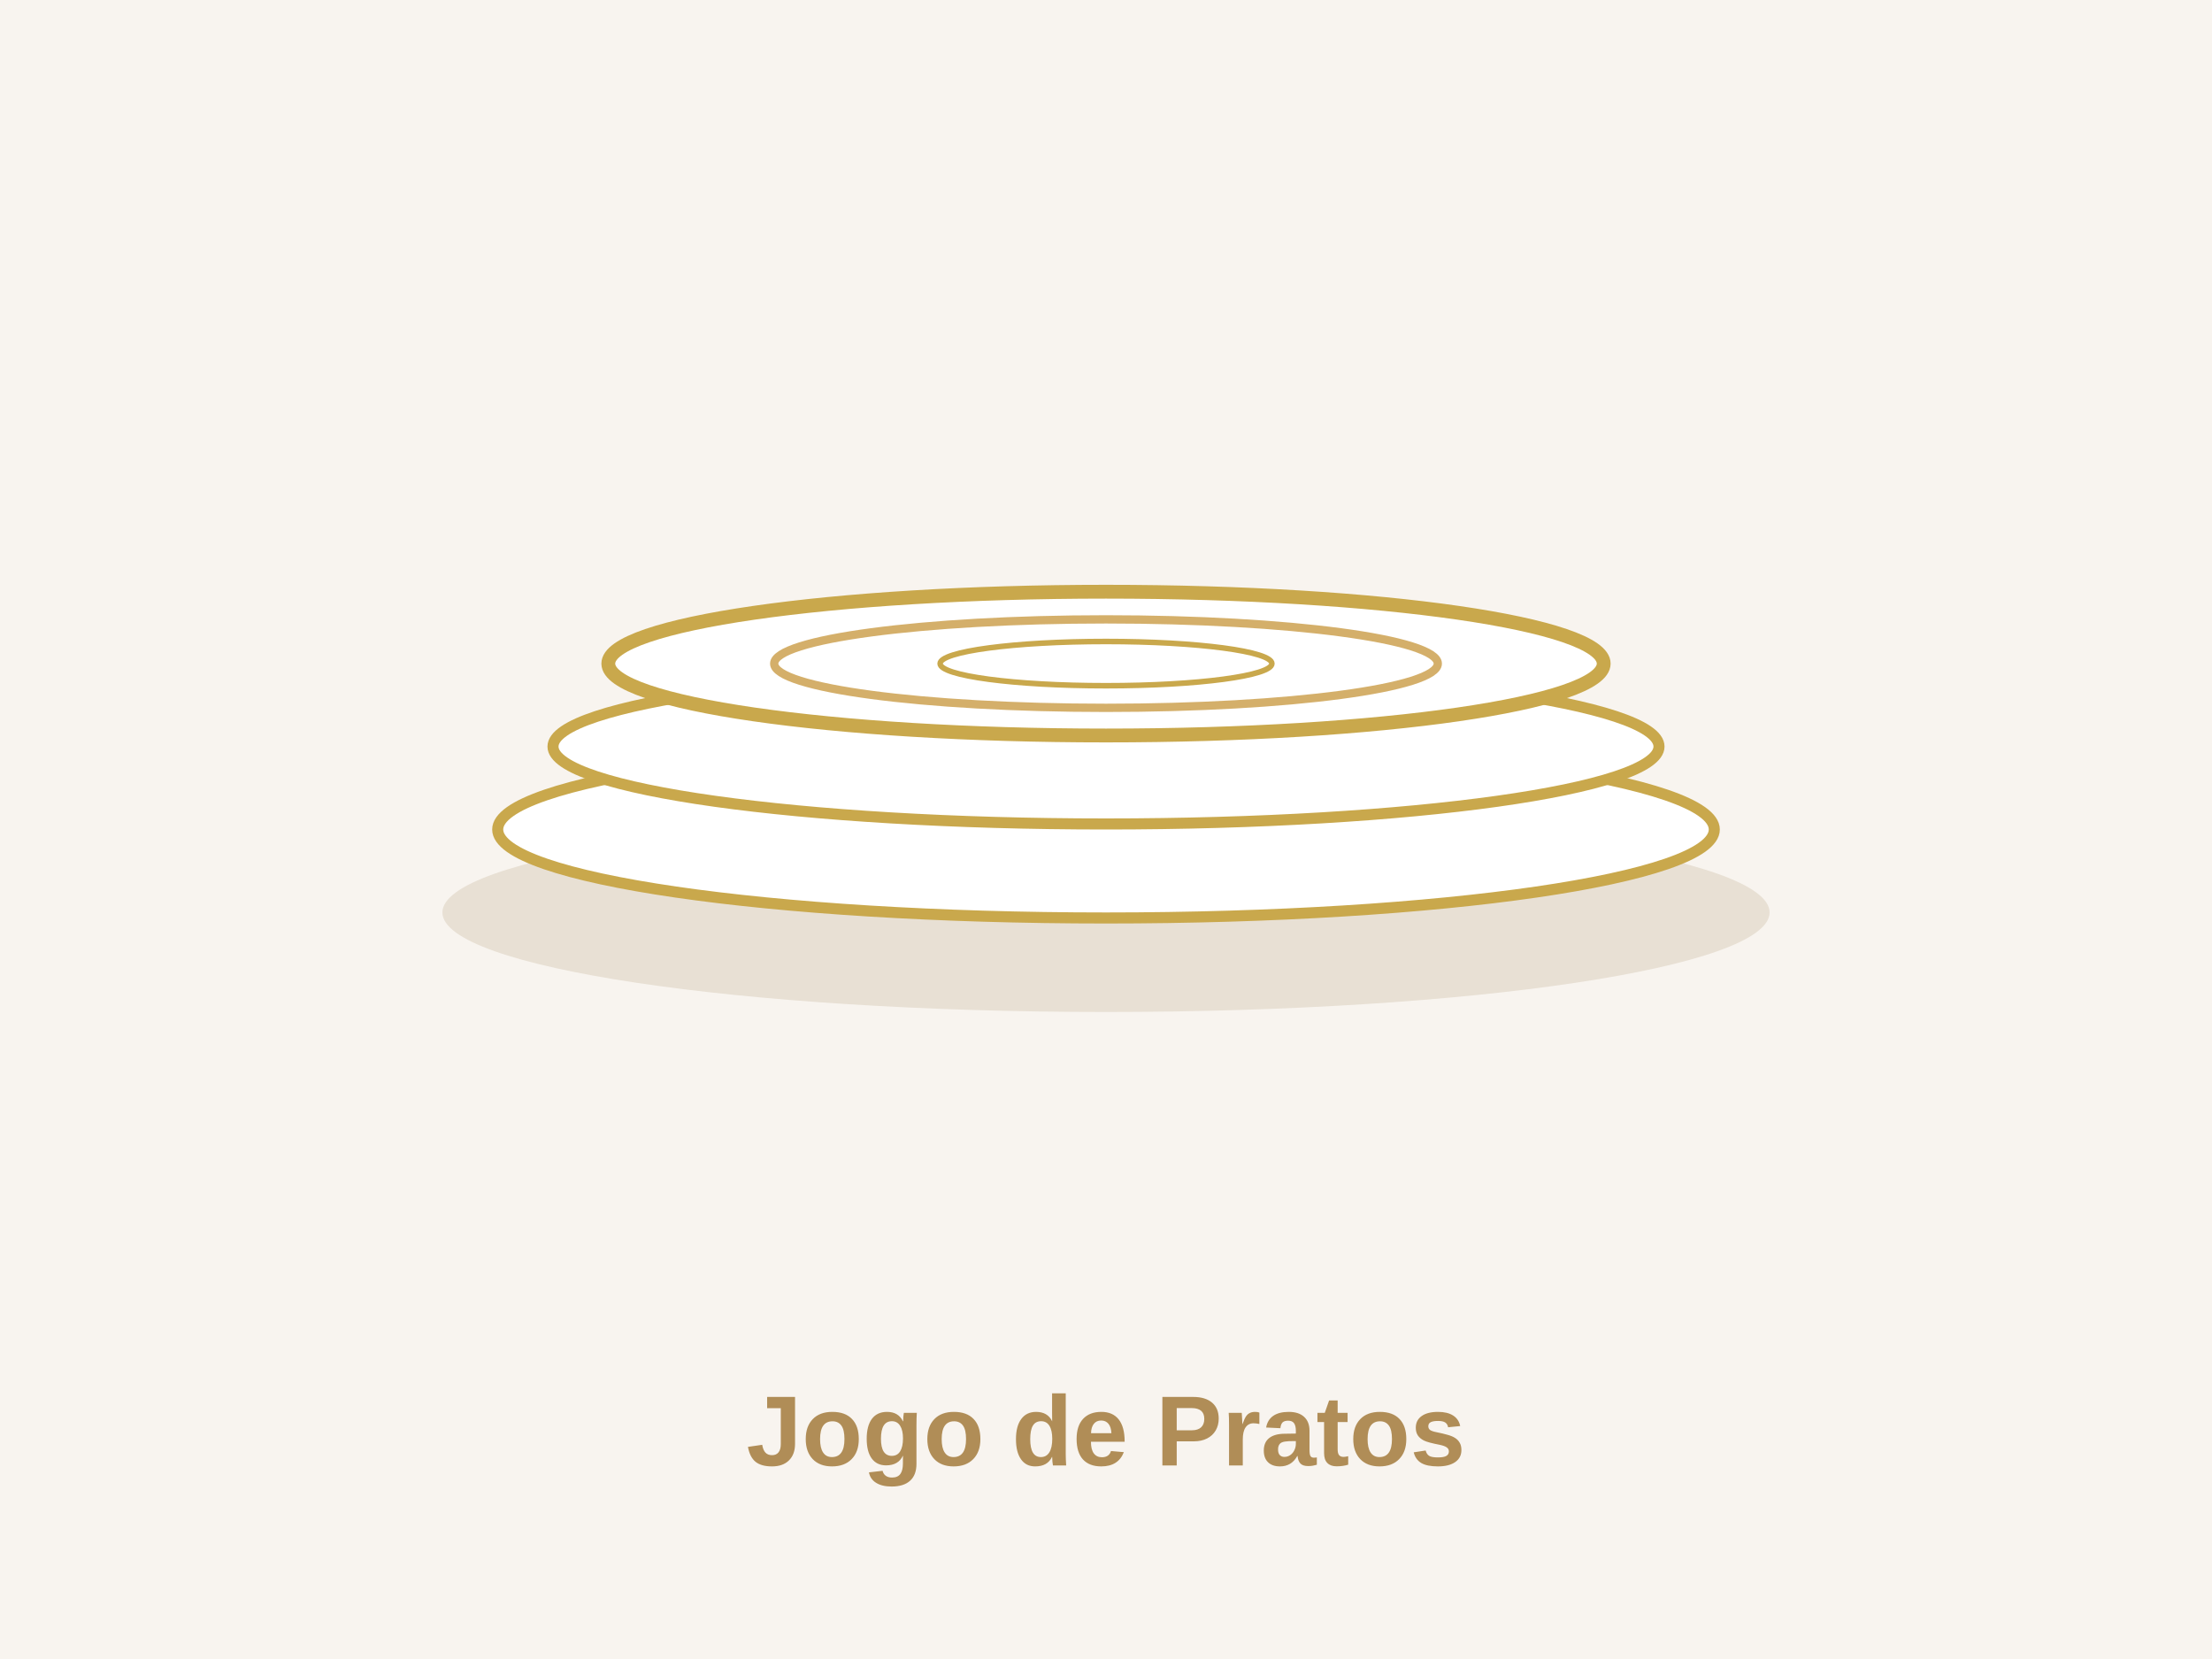
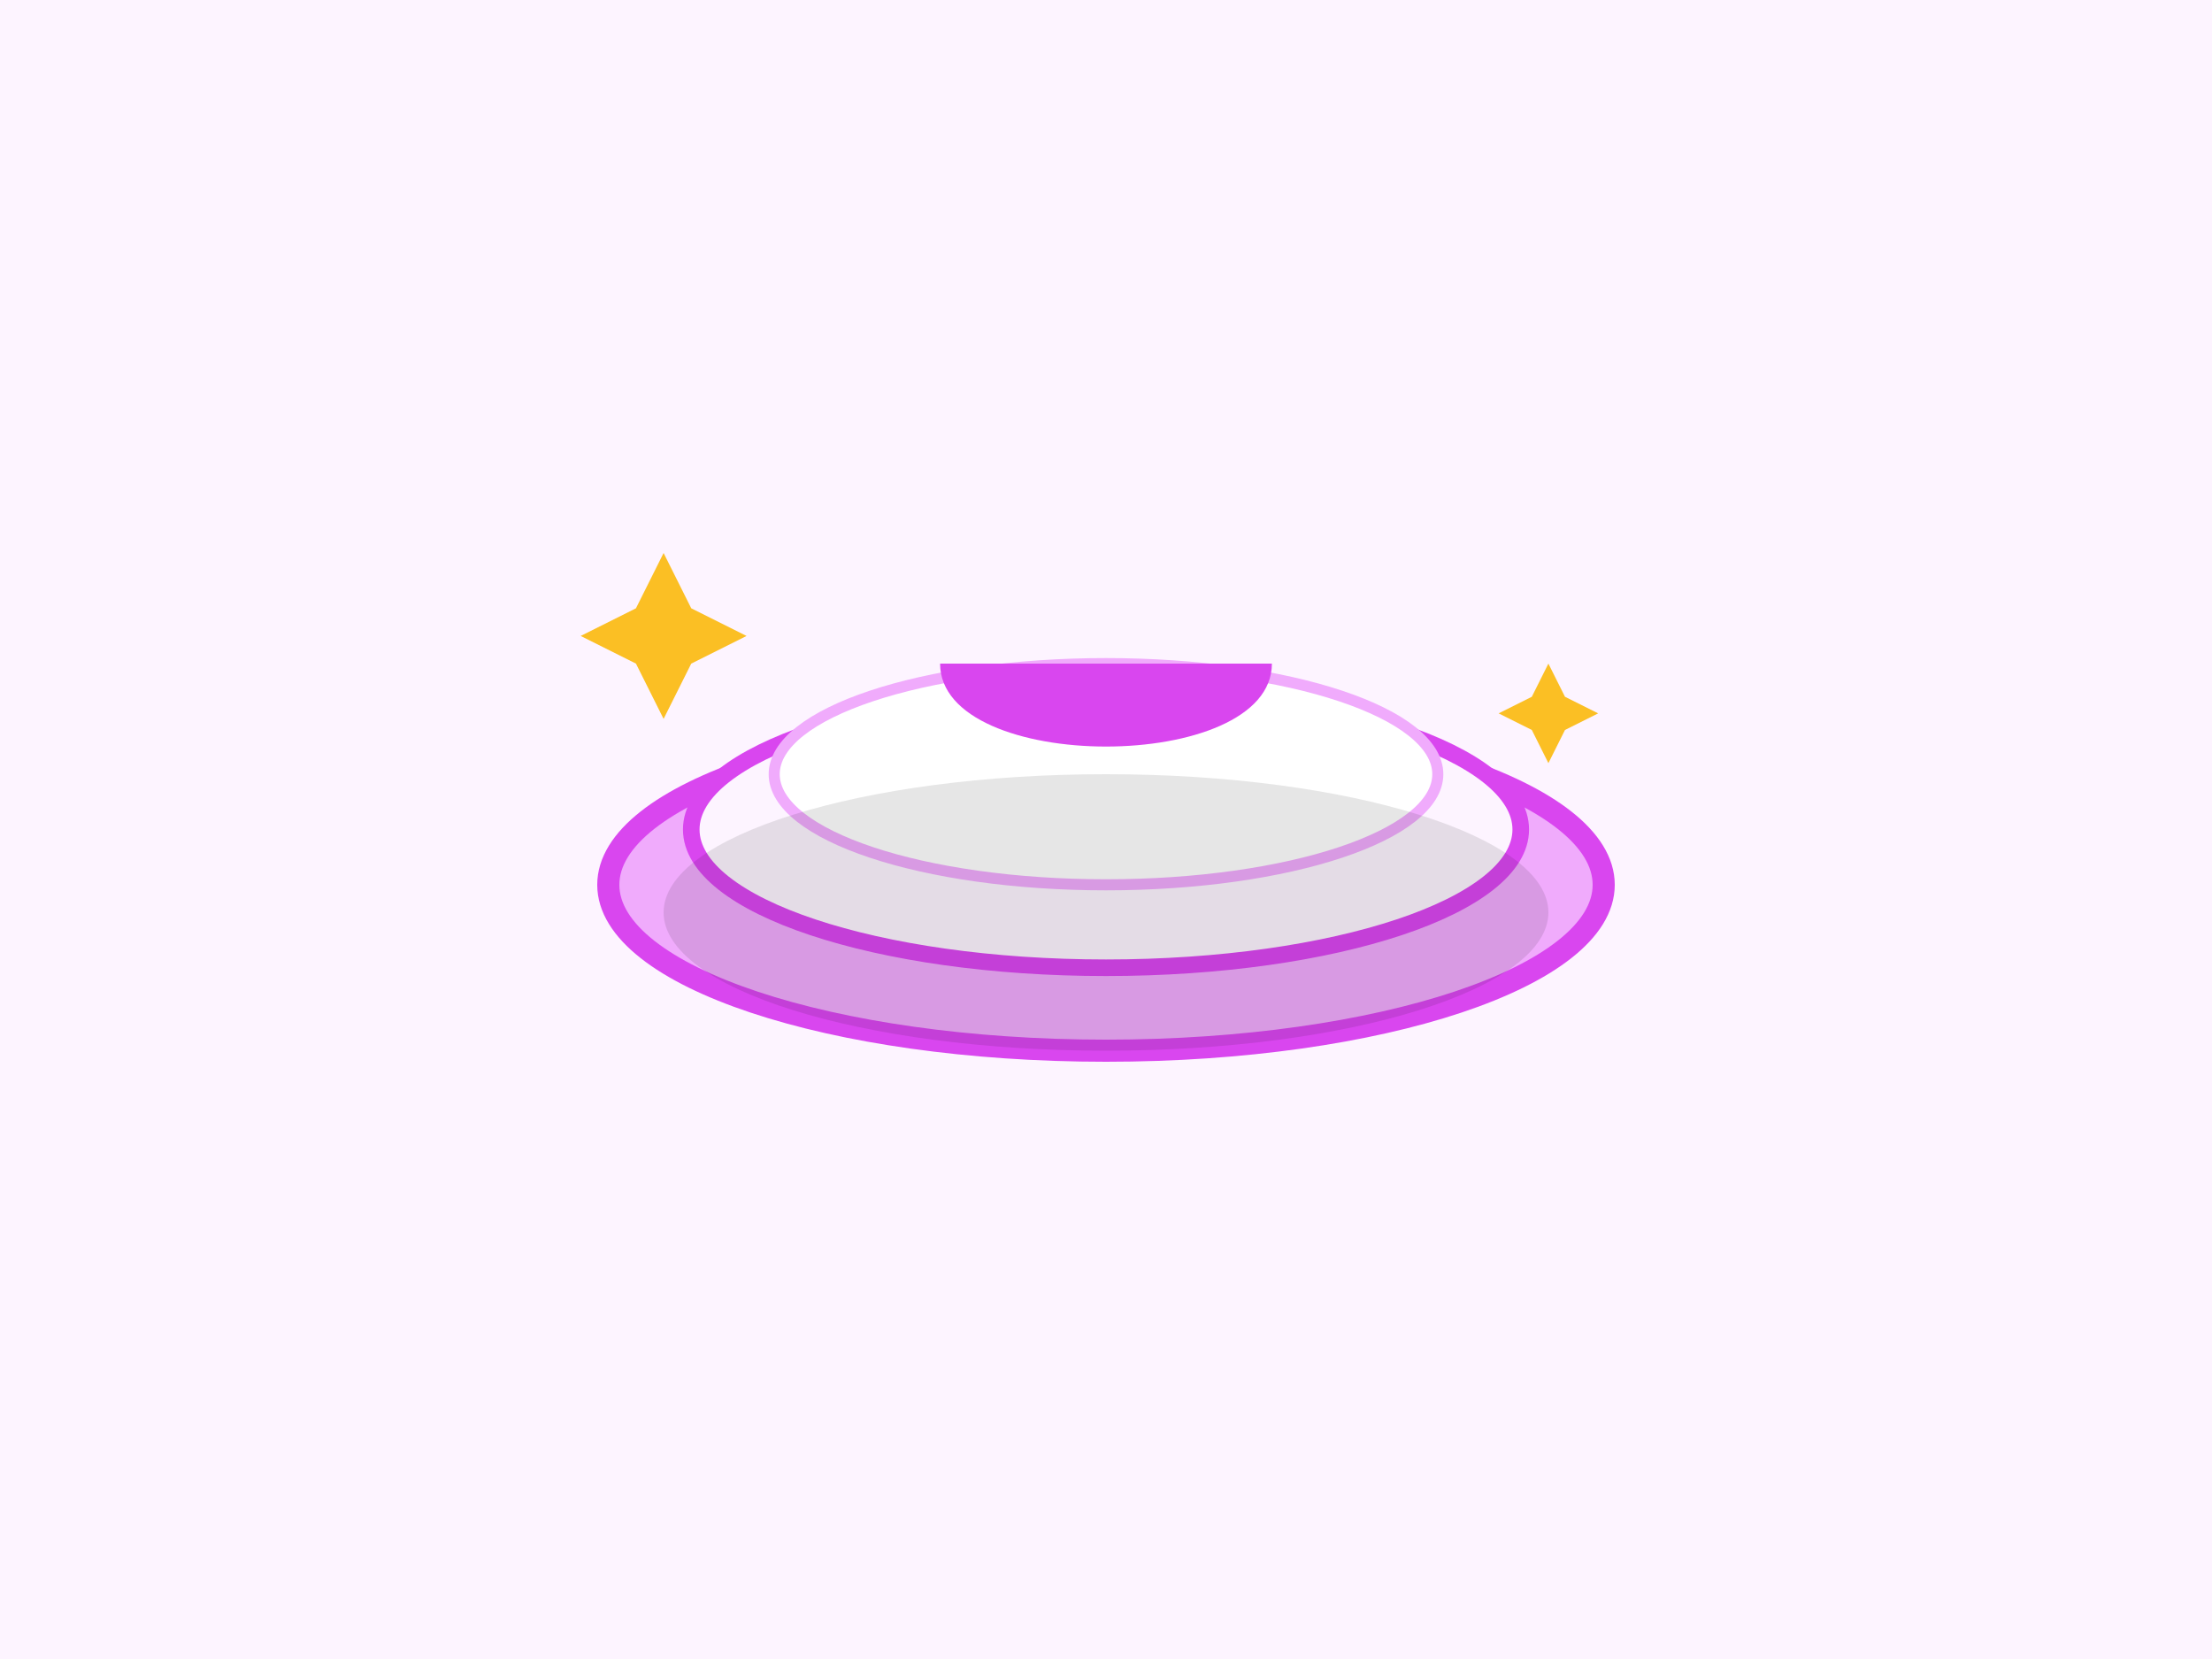
<svg xmlns="http://www.w3.org/2000/svg" viewBox="0 0 400 300" fill="none">
-   <rect width="400" height="300" fill="#f8f4ef" />
-   <ellipse cx="200" cy="165" rx="120" ry="18" fill="#e8e0d4" />
-   <ellipse cx="200" cy="150" rx="110" ry="16" fill="white" stroke="#c9a84c" stroke-width="2" />
-   <ellipse cx="200" cy="135" rx="100" ry="14" fill="white" stroke="#c9a84c" stroke-width="2" />
-   <ellipse cx="200" cy="120" rx="90" ry="13" fill="white" stroke="#c9a84c" stroke-width="2.5" />
-   <ellipse cx="200" cy="120" rx="60" ry="8" fill="white" stroke="#d4af6a" stroke-width="1.5" />
-   <ellipse cx="200" cy="120" rx="30" ry="4" fill="white" stroke="#c9a84c" stroke-width="1" />
-   <text x="200" y="265" font-family="Arial" font-size="18" fill="#b08d57" text-anchor="middle" font-weight="600">Jogo de Pratos</text>
+   <rect width="400" height="300" fill="#fdf4ff" />
+   <ellipse cx="200" cy="160" rx="90" ry="30" fill="#f0abfc" stroke="#d946ef" stroke-width="4" />
+   <ellipse cx="200" cy="150" rx="75" ry="25" fill="#fdf4ff" stroke="#d946ef" stroke-width="3" />
+   <ellipse cx="200" cy="140" rx="60" ry="20" fill="#ffffff" stroke="#f0abfc" stroke-width="2" />
+   <path d="M170 120 C170 140 230 140 230 120 Z" fill="#d946ef" />
+   <ellipse cx="200" cy="165" rx="80" ry="25" fill="#000000" opacity="0.1" />
+   <path d="M120 100 L125 110 L135 115 L125 120 L120 130 L115 120 L105 115 L115 110 Z" fill="#fbbf24" />
+   <path d="M280 120 L283 126 L289 129 L283 132 L280 138 L277 132 L271 129 L277 126 Z" fill="#fbbf24" />
</svg>
